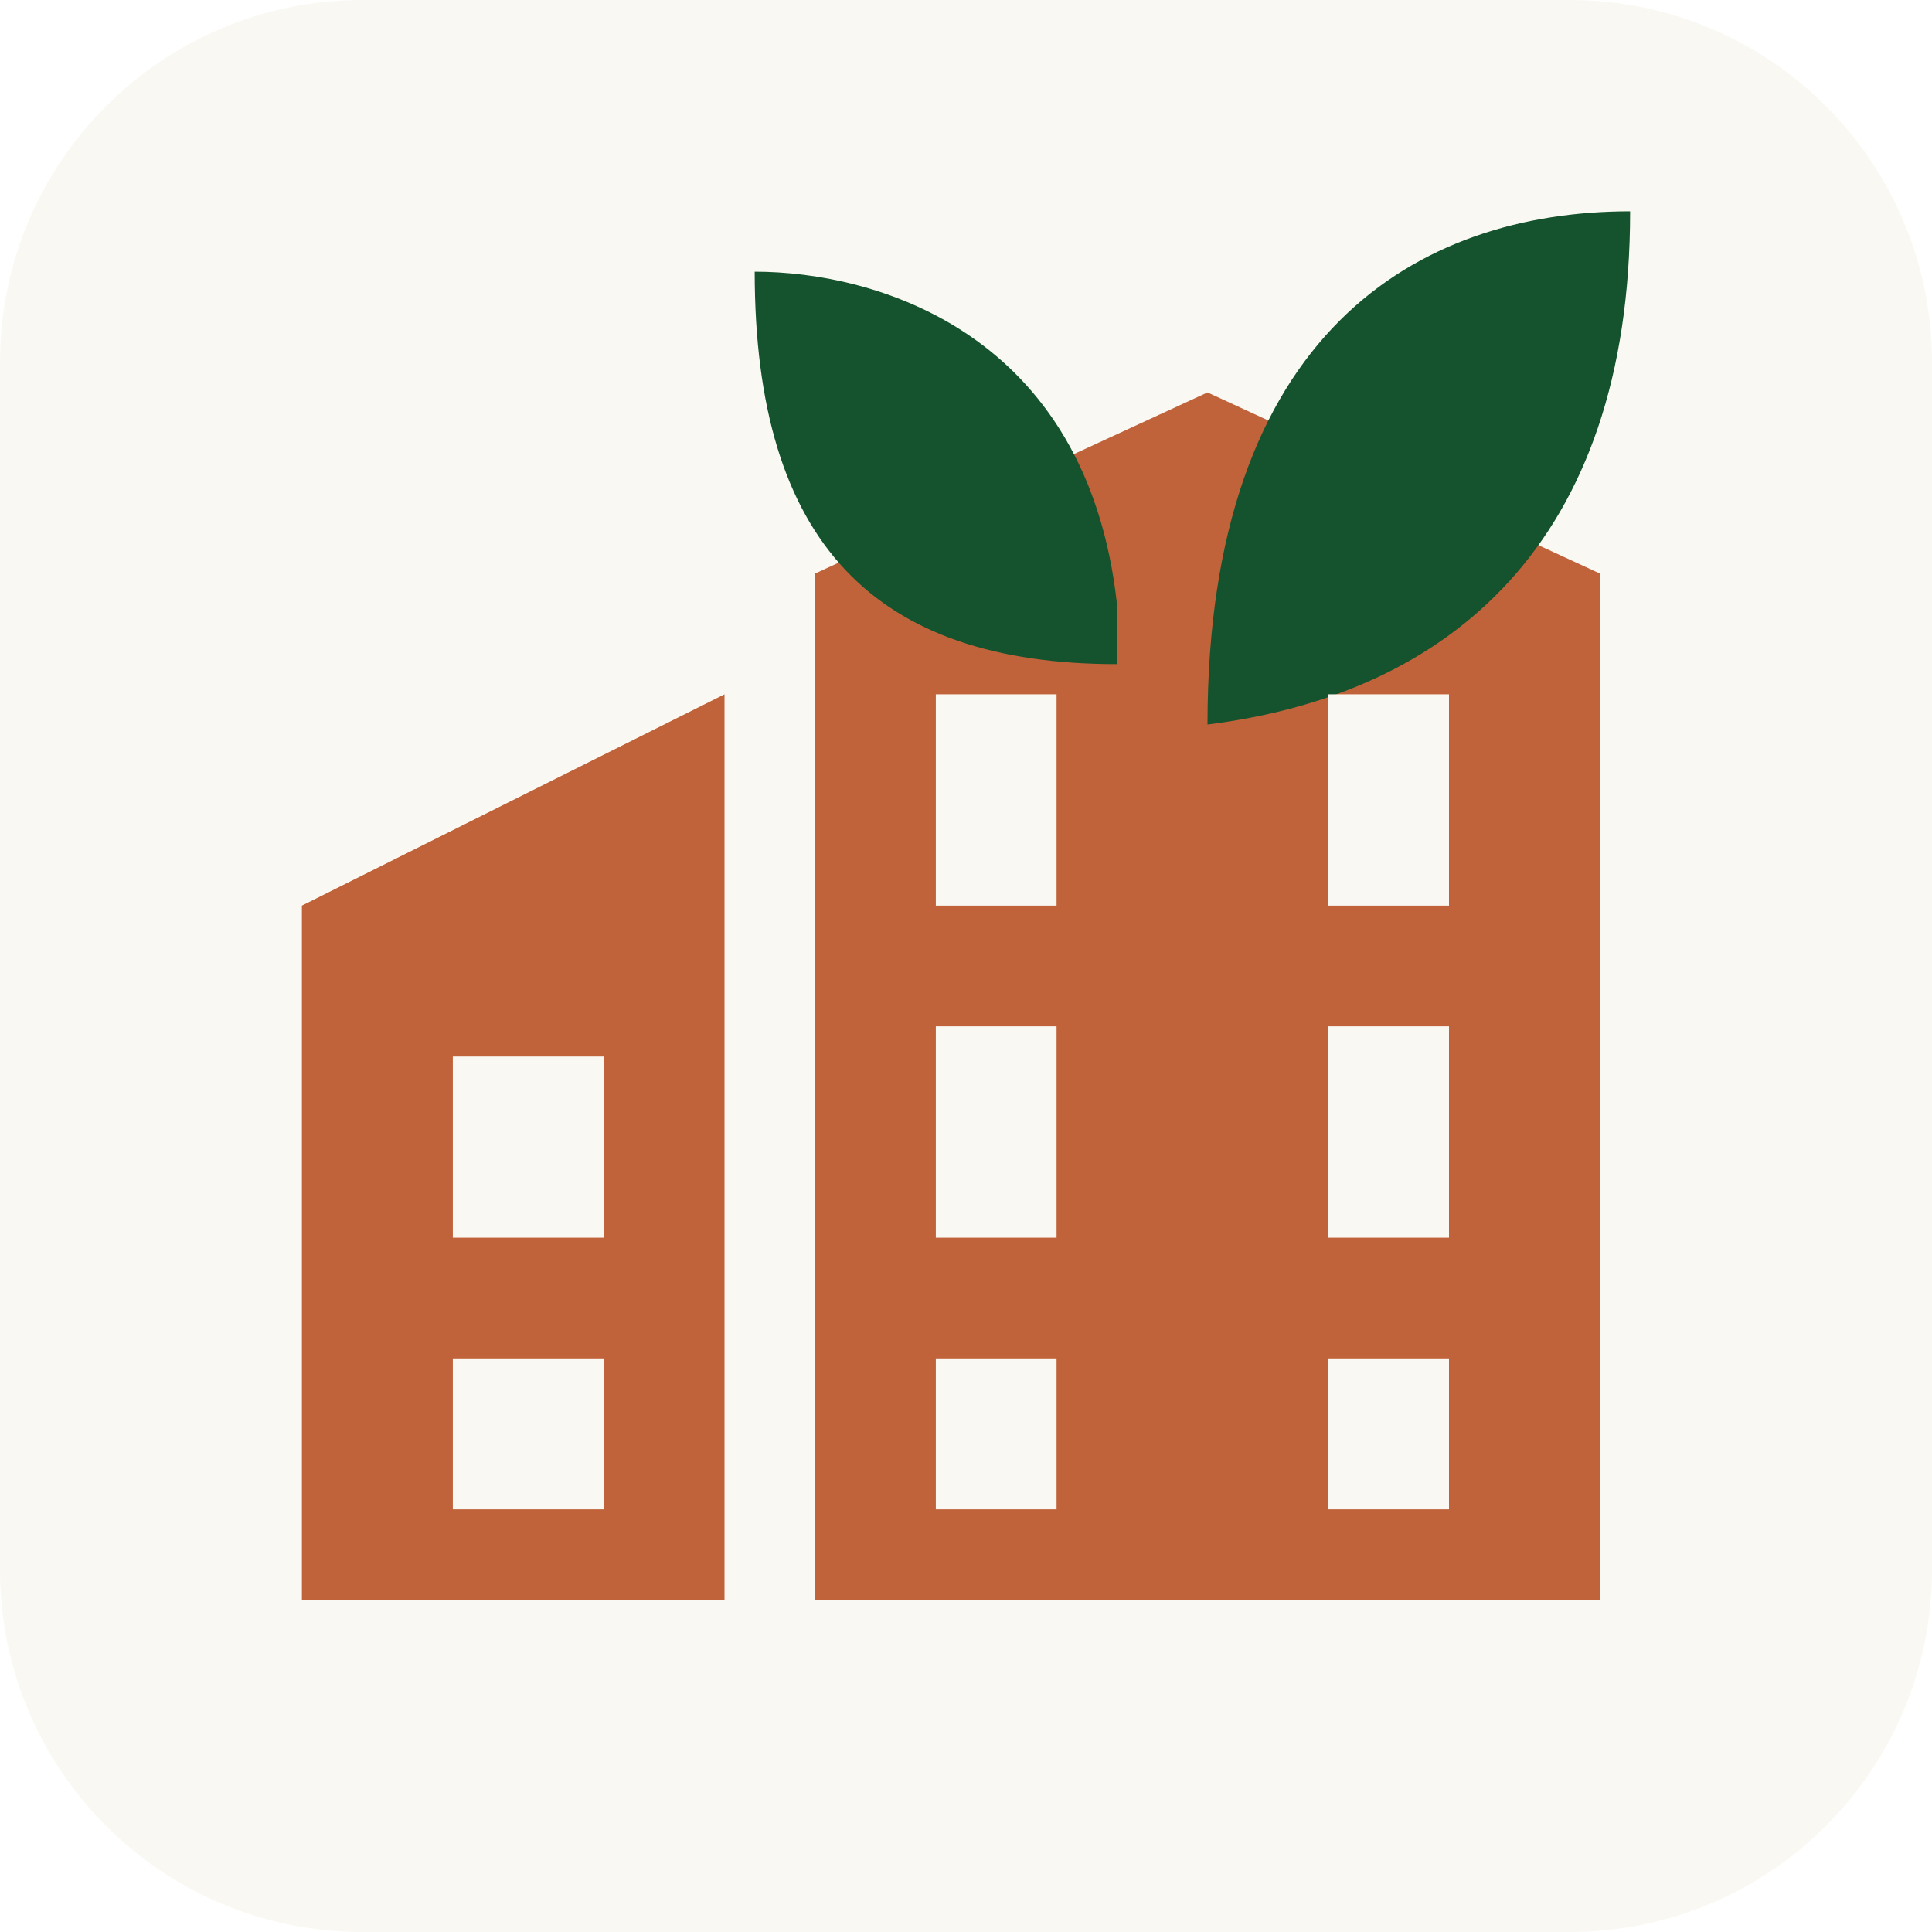
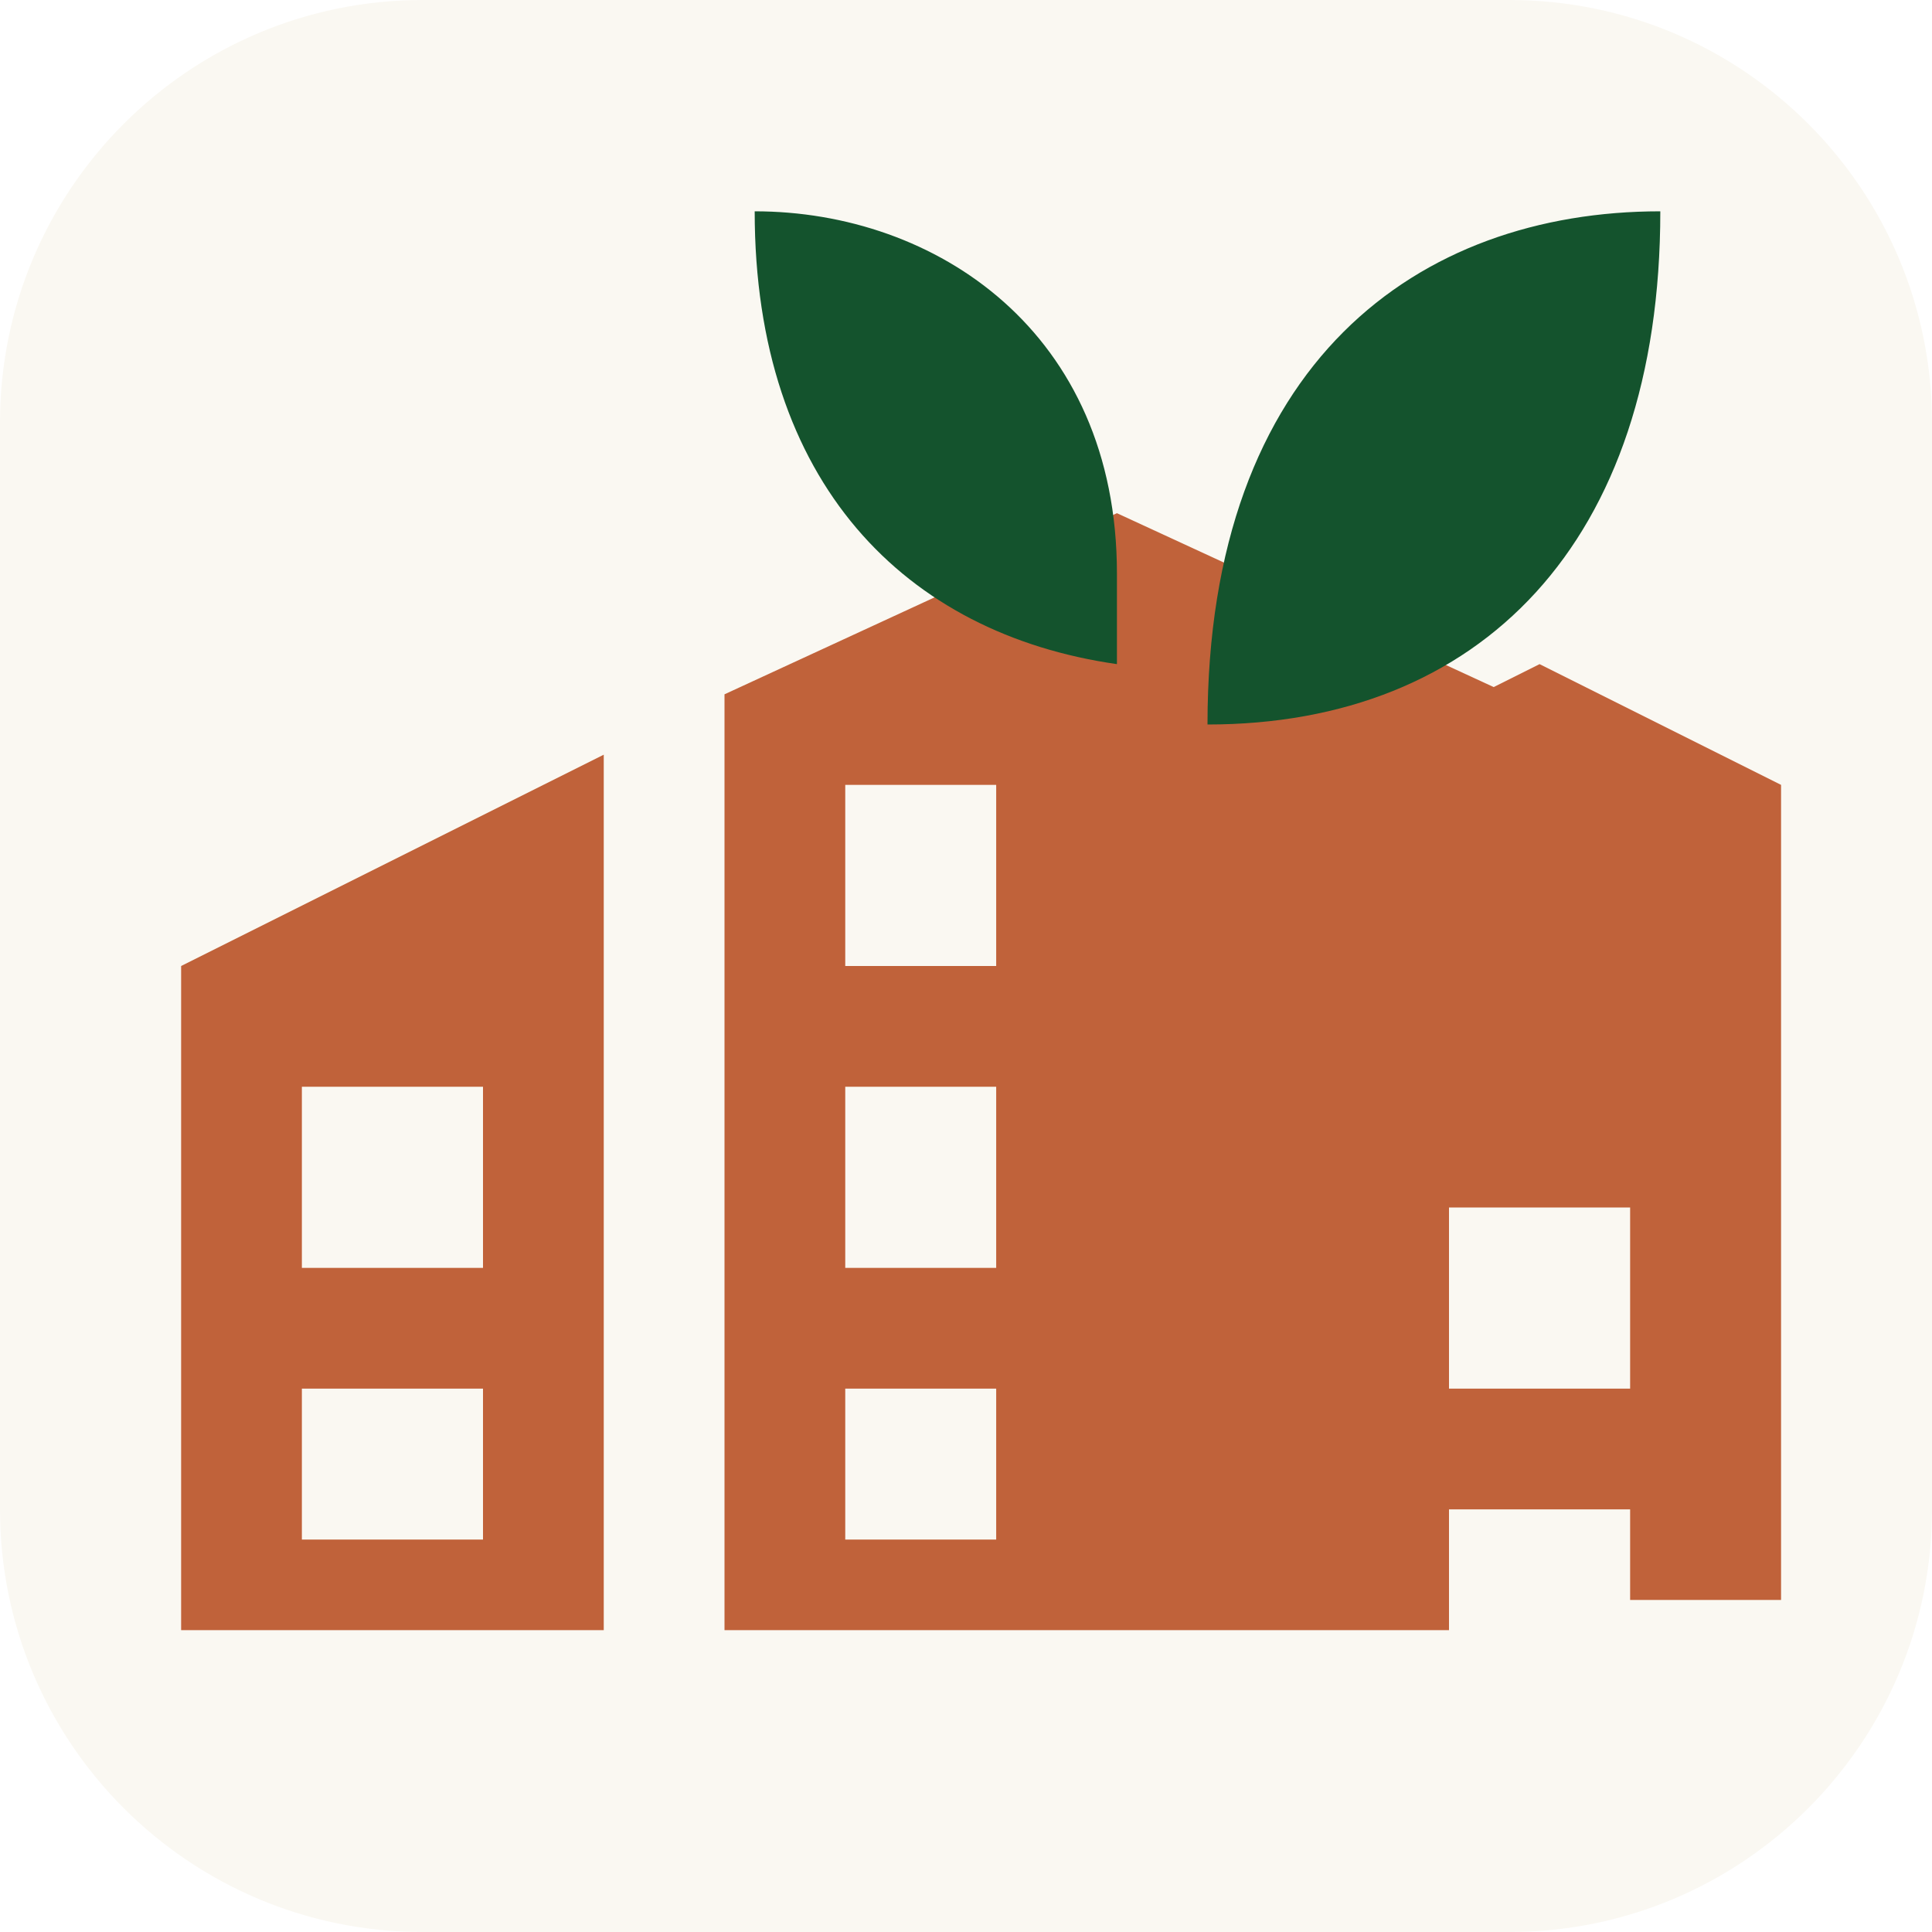
<svg xmlns="http://www.w3.org/2000/svg" viewBox="0 0 64 64">
-   <rect width="64" height="64" rx="12" fill="#faf8f2" />
-   <path d="M10 30l14-7v30H10zm17-11l13-6 13 6v34H27z" fill="#c0623a" />
-   <path d="M37 51V20c-1-9-8-11-12-11 0 9 4 13 12 13zm3-27C40 11 47 7 54 7c0 11-6 16-14 17z" fill="#14532d" />
-   <path d="M15 35h5v6h-5zm0 10h5v5h-5zm16-22h4v7h-4zm0 11h4v7h-4zm0 11h4v5h-4zm13-22h4v7h-4zm0 11h4v7h-4zm0 11h4v5h-4z" fill="#faf8f2" />
+   <rect width="64" height="64" rx="14" fill="#faf8f2" />
+   <path d="M6 32 20 25v29H6zm18-9 13-6 13 6v31H24zM43 26l8-4 8 4v27H43z" fill="#c0623a" />
+   <path d="M37 51V19c0-8-6-12-12-12 0 9 5 14 12 15zm3-27C40 12 47 7 55 7c0 11-6 17-15 17z" fill="#14532d" />
+   <path d="M10 36h6v6h-6zm0 10h6v5h-6zm18-20h5v6h-5zm0 10h5v6h-5zm0 10h5v5h-5zm20-6h6v6h-6zm0 10h6v5h-6z" fill="#faf8f2" />
</svg>
